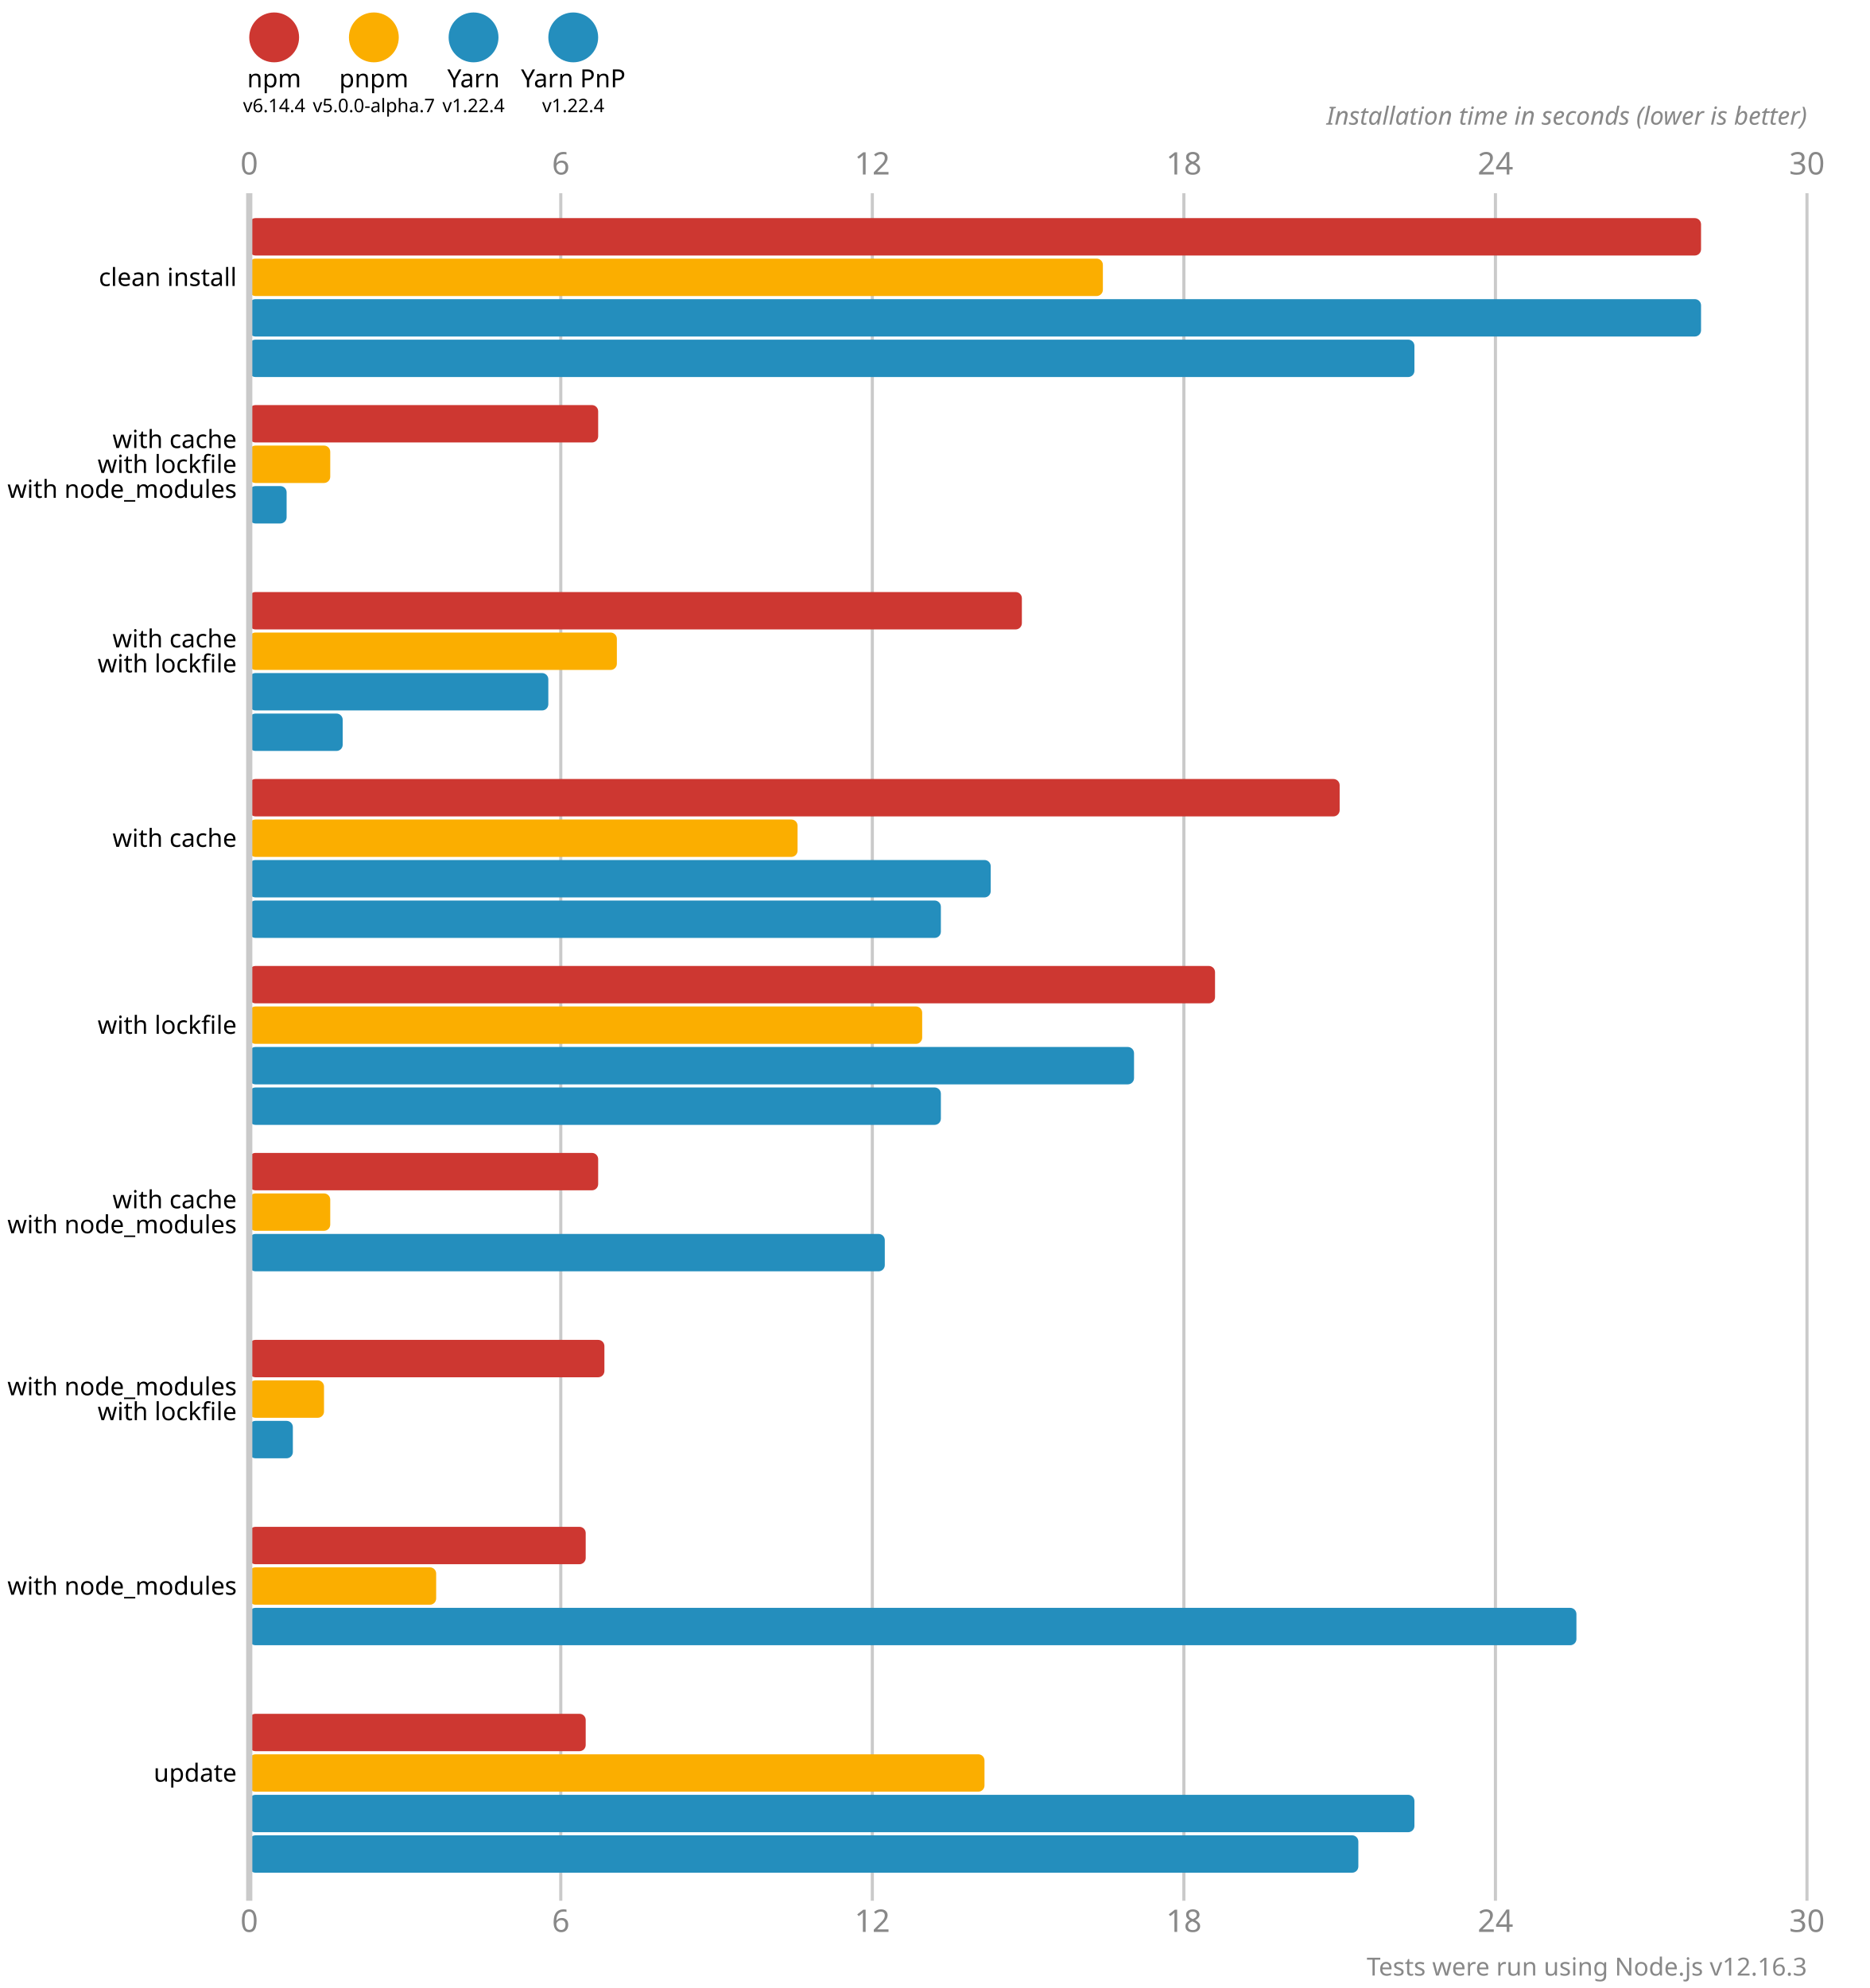
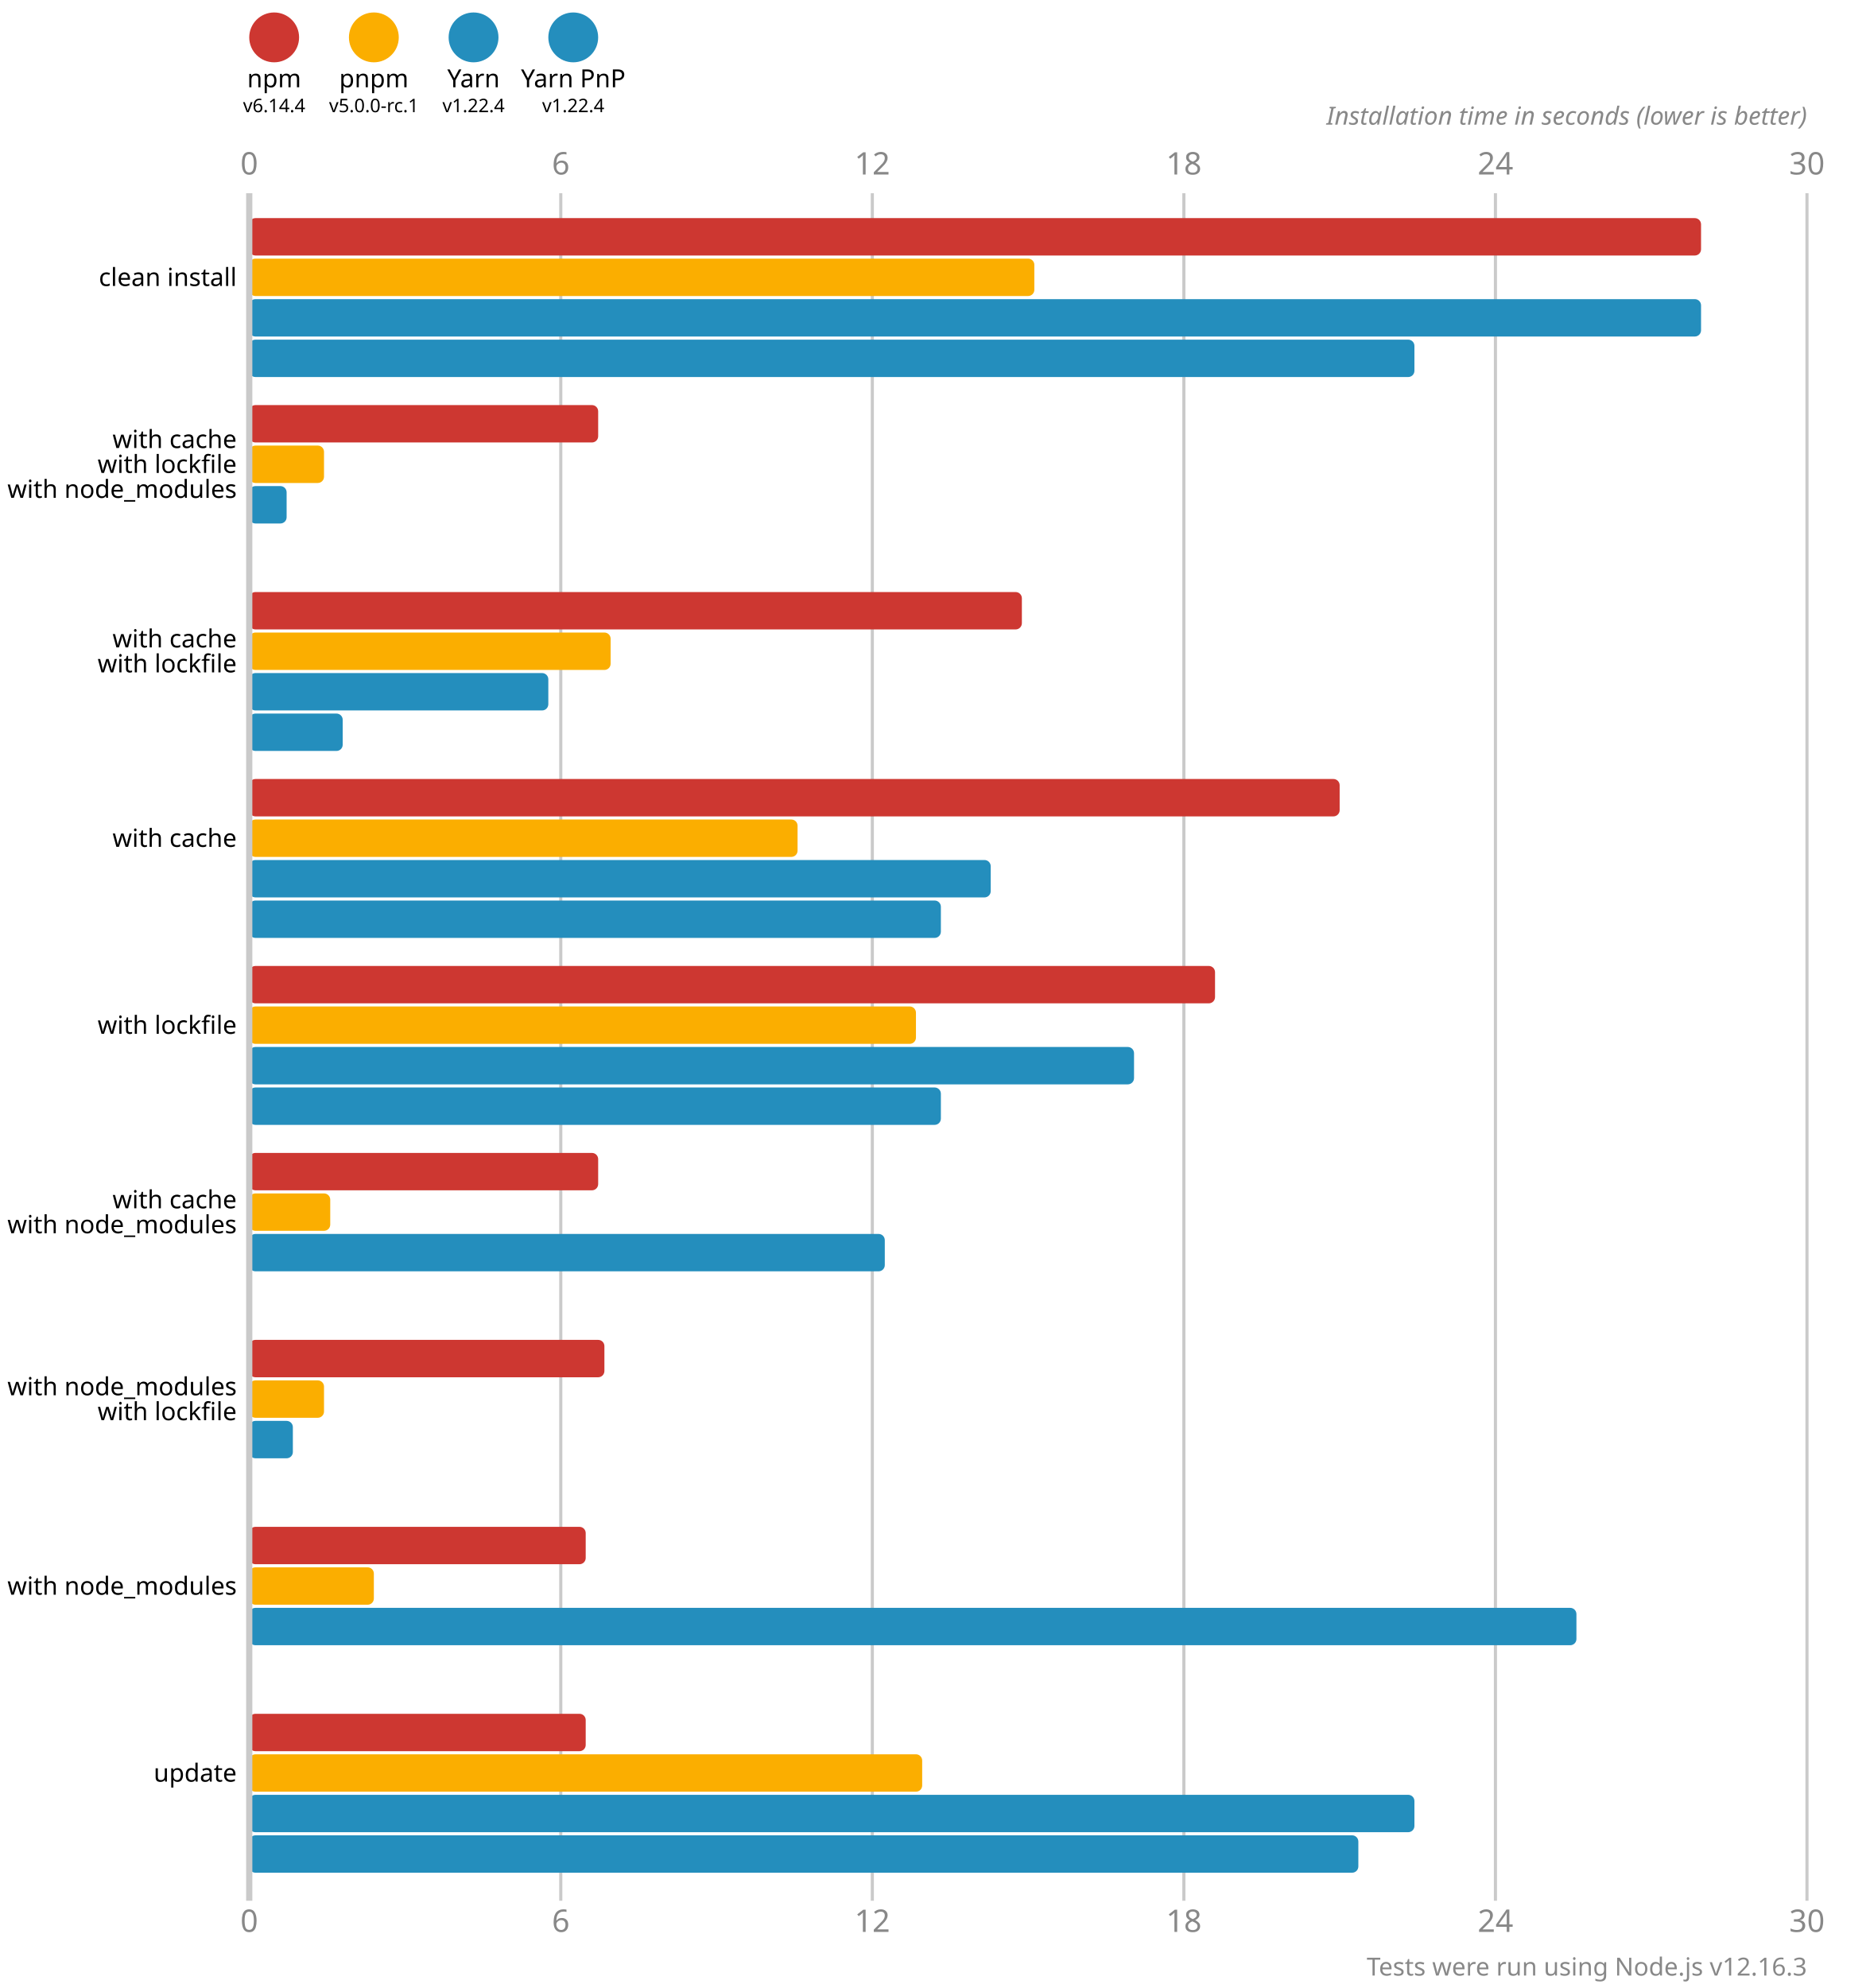
<svg xmlns="http://www.w3.org/2000/svg" version="1.1" viewBox="0 0 300 319">
  <style>
    .font { font-family: sans-serif; }
    .s3 { font-size: 3px; }
    .s4 { font-size: 4px; }
    .s5 { font-size: 5px; }
    .line { stroke: #cacaca; }
    .width { stroke-width: 0.5; }
    .text { fill: #888; }
  </style>
  <circle cx="44" cy="6" r="4" fill="#cd3731" />
  <text x="44" y="14" class="font s4" text-anchor="middle">npm</text>
  <text x="44" y="18" class="font s3" text-anchor="middle">v6.14.4</text>
  <circle cx="60" cy="6" r="4" fill="#fbae00" />
  <text x="60" y="14" class="font s4" text-anchor="middle">pnpm</text>
-   <text x="60" y="18" class="font s3" text-anchor="middle">v5.0.0-alpha.7</text>
+   <text x="60" y="18" class="font s3" text-anchor="middle">v5.0.0-rc.1</text>
  <circle cx="76" cy="6" r="4" fill="#248ebd" />
  <text x="76" y="14" class="font s4" text-anchor="middle">Yarn</text>
  <text x="76" y="18" class="font s3" text-anchor="middle">v1.22.4</text>
  <circle cx="92" cy="6" r="4" fill="#248ebd" />
  <text x="92" y="14" class="font s4" text-anchor="middle">Yarn PnP</text>
  <text x="92" y="18" class="font s3" text-anchor="middle">v1.22.4</text>
  <text x="40" y="28" class="font s5 text" text-anchor="middle">0</text>
  <text x="40" y="310" class="font s5 text" text-anchor="middle">0</text>
  <line x1="90" y1="31" x2="90" y2="305" class="line width" />
  <text x="90" y="28" class="font s5 text" text-anchor="middle">6</text>
  <text x="90" y="310" class="font s5 text" text-anchor="middle">6</text>
  <line x1="140" y1="31" x2="140" y2="305" class="line width" />
  <text x="140" y="28" class="font s5 text" text-anchor="middle">12</text>
  <text x="140" y="310" class="font s5 text" text-anchor="middle">12</text>
  <line x1="190" y1="31" x2="190" y2="305" class="line width" />
  <text x="190" y="28" class="font s5 text" text-anchor="middle">18</text>
  <text x="190" y="310" class="font s5 text" text-anchor="middle">18</text>
  <line x1="240" y1="31" x2="240" y2="305" class="line width" />
  <text x="240" y="28" class="font s5 text" text-anchor="middle">24</text>
  <text x="240" y="310" class="font s5 text" text-anchor="middle">24</text>
  <line x1="290" y1="31" x2="290" y2="305" class="line width" />
  <text x="290" y="28" class="font s5 text" text-anchor="middle">30</text>
  <text x="290" y="310" class="font s5 text" text-anchor="middle">30</text>
  <text x="290" y="20" class="font s4 text" font-style="italic" text-anchor="end">Installation time in seconds (lower is better)</text>
  <rect x="40" y="35" width="233" height="6" fill="#cd3731" rx="1" ry="1" />
-   <rect x="40" y="41.5" width="137" height="6" fill="#fbae00" rx="1" ry="1" />
+   <rect x="40" y="41.5" width="126" height="6" fill="#fbae00" rx="1" ry="1" />
  <rect x="40" y="48" width="233" height="6" fill="#248ebd" rx="1" ry="1" />
  <rect x="40" y="54.5" width="187" height="6" fill="#248ebd" rx="1" ry="1" />
  <rect x="40" y="65" width="56" height="6" fill="#cd3731" rx="1" ry="1" />
-   <rect x="40" y="71.5" width="13" height="6" fill="#fbae00" rx="1" ry="1" />
+   <rect x="40" y="71.5" width="12" height="6" fill="#fbae00" rx="1" ry="1" />
  <rect x="40" y="78" width="6" height="6" fill="#248ebd" rx="1" ry="1" />
  <rect x="40" y="84.5" width="0" height="6" fill="#248ebd" rx="1" ry="1" />
  <rect x="40" y="95" width="124" height="6" fill="#cd3731" rx="1" ry="1" />
-   <rect x="40" y="101.5" width="59" height="6" fill="#fbae00" rx="1" ry="1" />
+   <rect x="40" y="101.5" width="58" height="6" fill="#fbae00" rx="1" ry="1" />
  <rect x="40" y="108" width="48" height="6" fill="#248ebd" rx="1" ry="1" />
  <rect x="40" y="114.5" width="15" height="6" fill="#248ebd" rx="1" ry="1" />
  <rect x="40" y="125" width="175" height="6" fill="#cd3731" rx="1" ry="1" />
  <rect x="40" y="131.5" width="88" height="6" fill="#fbae00" rx="1" ry="1" />
  <rect x="40" y="138" width="119" height="6" fill="#248ebd" rx="1" ry="1" />
  <rect x="40" y="144.5" width="111" height="6" fill="#248ebd" rx="1" ry="1" />
  <rect x="40" y="155" width="155" height="6" fill="#cd3731" rx="1" ry="1" />
-   <rect x="40" y="161.5" width="108" height="6" fill="#fbae00" rx="1" ry="1" />
+   <rect x="40" y="161.5" width="107" height="6" fill="#fbae00" rx="1" ry="1" />
  <rect x="40" y="168" width="142" height="6" fill="#248ebd" rx="1" ry="1" />
  <rect x="40" y="174.5" width="111" height="6" fill="#248ebd" rx="1" ry="1" />
  <rect x="40" y="185" width="56" height="6" fill="#cd3731" rx="1" ry="1" />
  <rect x="40" y="191.5" width="13" height="6" fill="#fbae00" rx="1" ry="1" />
  <rect x="40" y="198" width="102" height="6" fill="#248ebd" rx="1" ry="1" />
  <rect x="40" y="204.5" width="0" height="6" fill="#248ebd" rx="1" ry="1" />
  <rect x="40" y="215" width="57" height="6" fill="#cd3731" rx="1" ry="1" />
  <rect x="40" y="221.5" width="12" height="6" fill="#fbae00" rx="1" ry="1" />
  <rect x="40" y="228" width="7" height="6" fill="#248ebd" rx="1" ry="1" />
  <rect x="40" y="234.5" width="0" height="6" fill="#248ebd" rx="1" ry="1" />
  <rect x="40" y="245" width="54" height="6" fill="#cd3731" rx="1" ry="1" />
-   <rect x="40" y="251.5" width="30" height="6" fill="#fbae00" rx="1" ry="1" />
+   <rect x="40" y="251.5" width="20" height="6" fill="#fbae00" rx="1" ry="1" />
  <rect x="40" y="258" width="213" height="6" fill="#248ebd" rx="1" ry="1" />
  <rect x="40" y="264.5" width="0" height="6" fill="#248ebd" rx="1" ry="1" />
  <rect x="40" y="275" width="54" height="6" fill="#cd3731" rx="1" ry="1" />
-   <rect x="40" y="281.5" width="118" height="6" fill="#fbae00" rx="1" ry="1" />
+   <rect x="40" y="281.5" width="108" height="6" fill="#fbae00" rx="1" ry="1" />
  <rect x="40" y="288" width="187" height="6" fill="#248ebd" rx="1" ry="1" />
  <rect x="40" y="294.5" width="178" height="6" fill="#248ebd" rx="1" ry="1" />
  <line x1="40" y1="31" x2="40" y2="305" class="line" />
  <text x="38" y="44.5" class="font s4" dominant-baseline="middle" text-anchor="end">clean install</text>
  <text x="38" y="70.5" class="font s4" dominant-baseline="middle" text-anchor="end">with cache</text>
  <text x="38" y="74.5" class="font s4" dominant-baseline="middle" text-anchor="end">with lockfile</text>
  <text x="38" y="78.5" class="font s4" dominant-baseline="middle" text-anchor="end">with node_modules</text>
  <text x="38" y="102.5" class="font s4" dominant-baseline="middle" text-anchor="end">with cache</text>
  <text x="38" y="106.5" class="font s4" dominant-baseline="middle" text-anchor="end">with lockfile</text>
  <text x="38" y="134.5" class="font s4" dominant-baseline="middle" text-anchor="end">with cache</text>
  <text x="38" y="164.5" class="font s4" dominant-baseline="middle" text-anchor="end">with lockfile</text>
  <text x="38" y="192.5" class="font s4" dominant-baseline="middle" text-anchor="end">with cache</text>
  <text x="38" y="196.5" class="font s4" dominant-baseline="middle" text-anchor="end">with node_modules</text>
  <text x="38" y="222.5" class="font s4" dominant-baseline="middle" text-anchor="end">with node_modules</text>
  <text x="38" y="226.5" class="font s4" dominant-baseline="middle" text-anchor="end">with lockfile</text>
  <text x="38" y="254.5" class="font s4" dominant-baseline="middle" text-anchor="end">with node_modules</text>
  <text x="38" y="284.5" class="font s4" dominant-baseline="middle" text-anchor="end">update</text>
  <text x="290" y="317" class="font s4 text" text-anchor="end">Tests were run using Node.js v12.16.3</text>
</svg>
